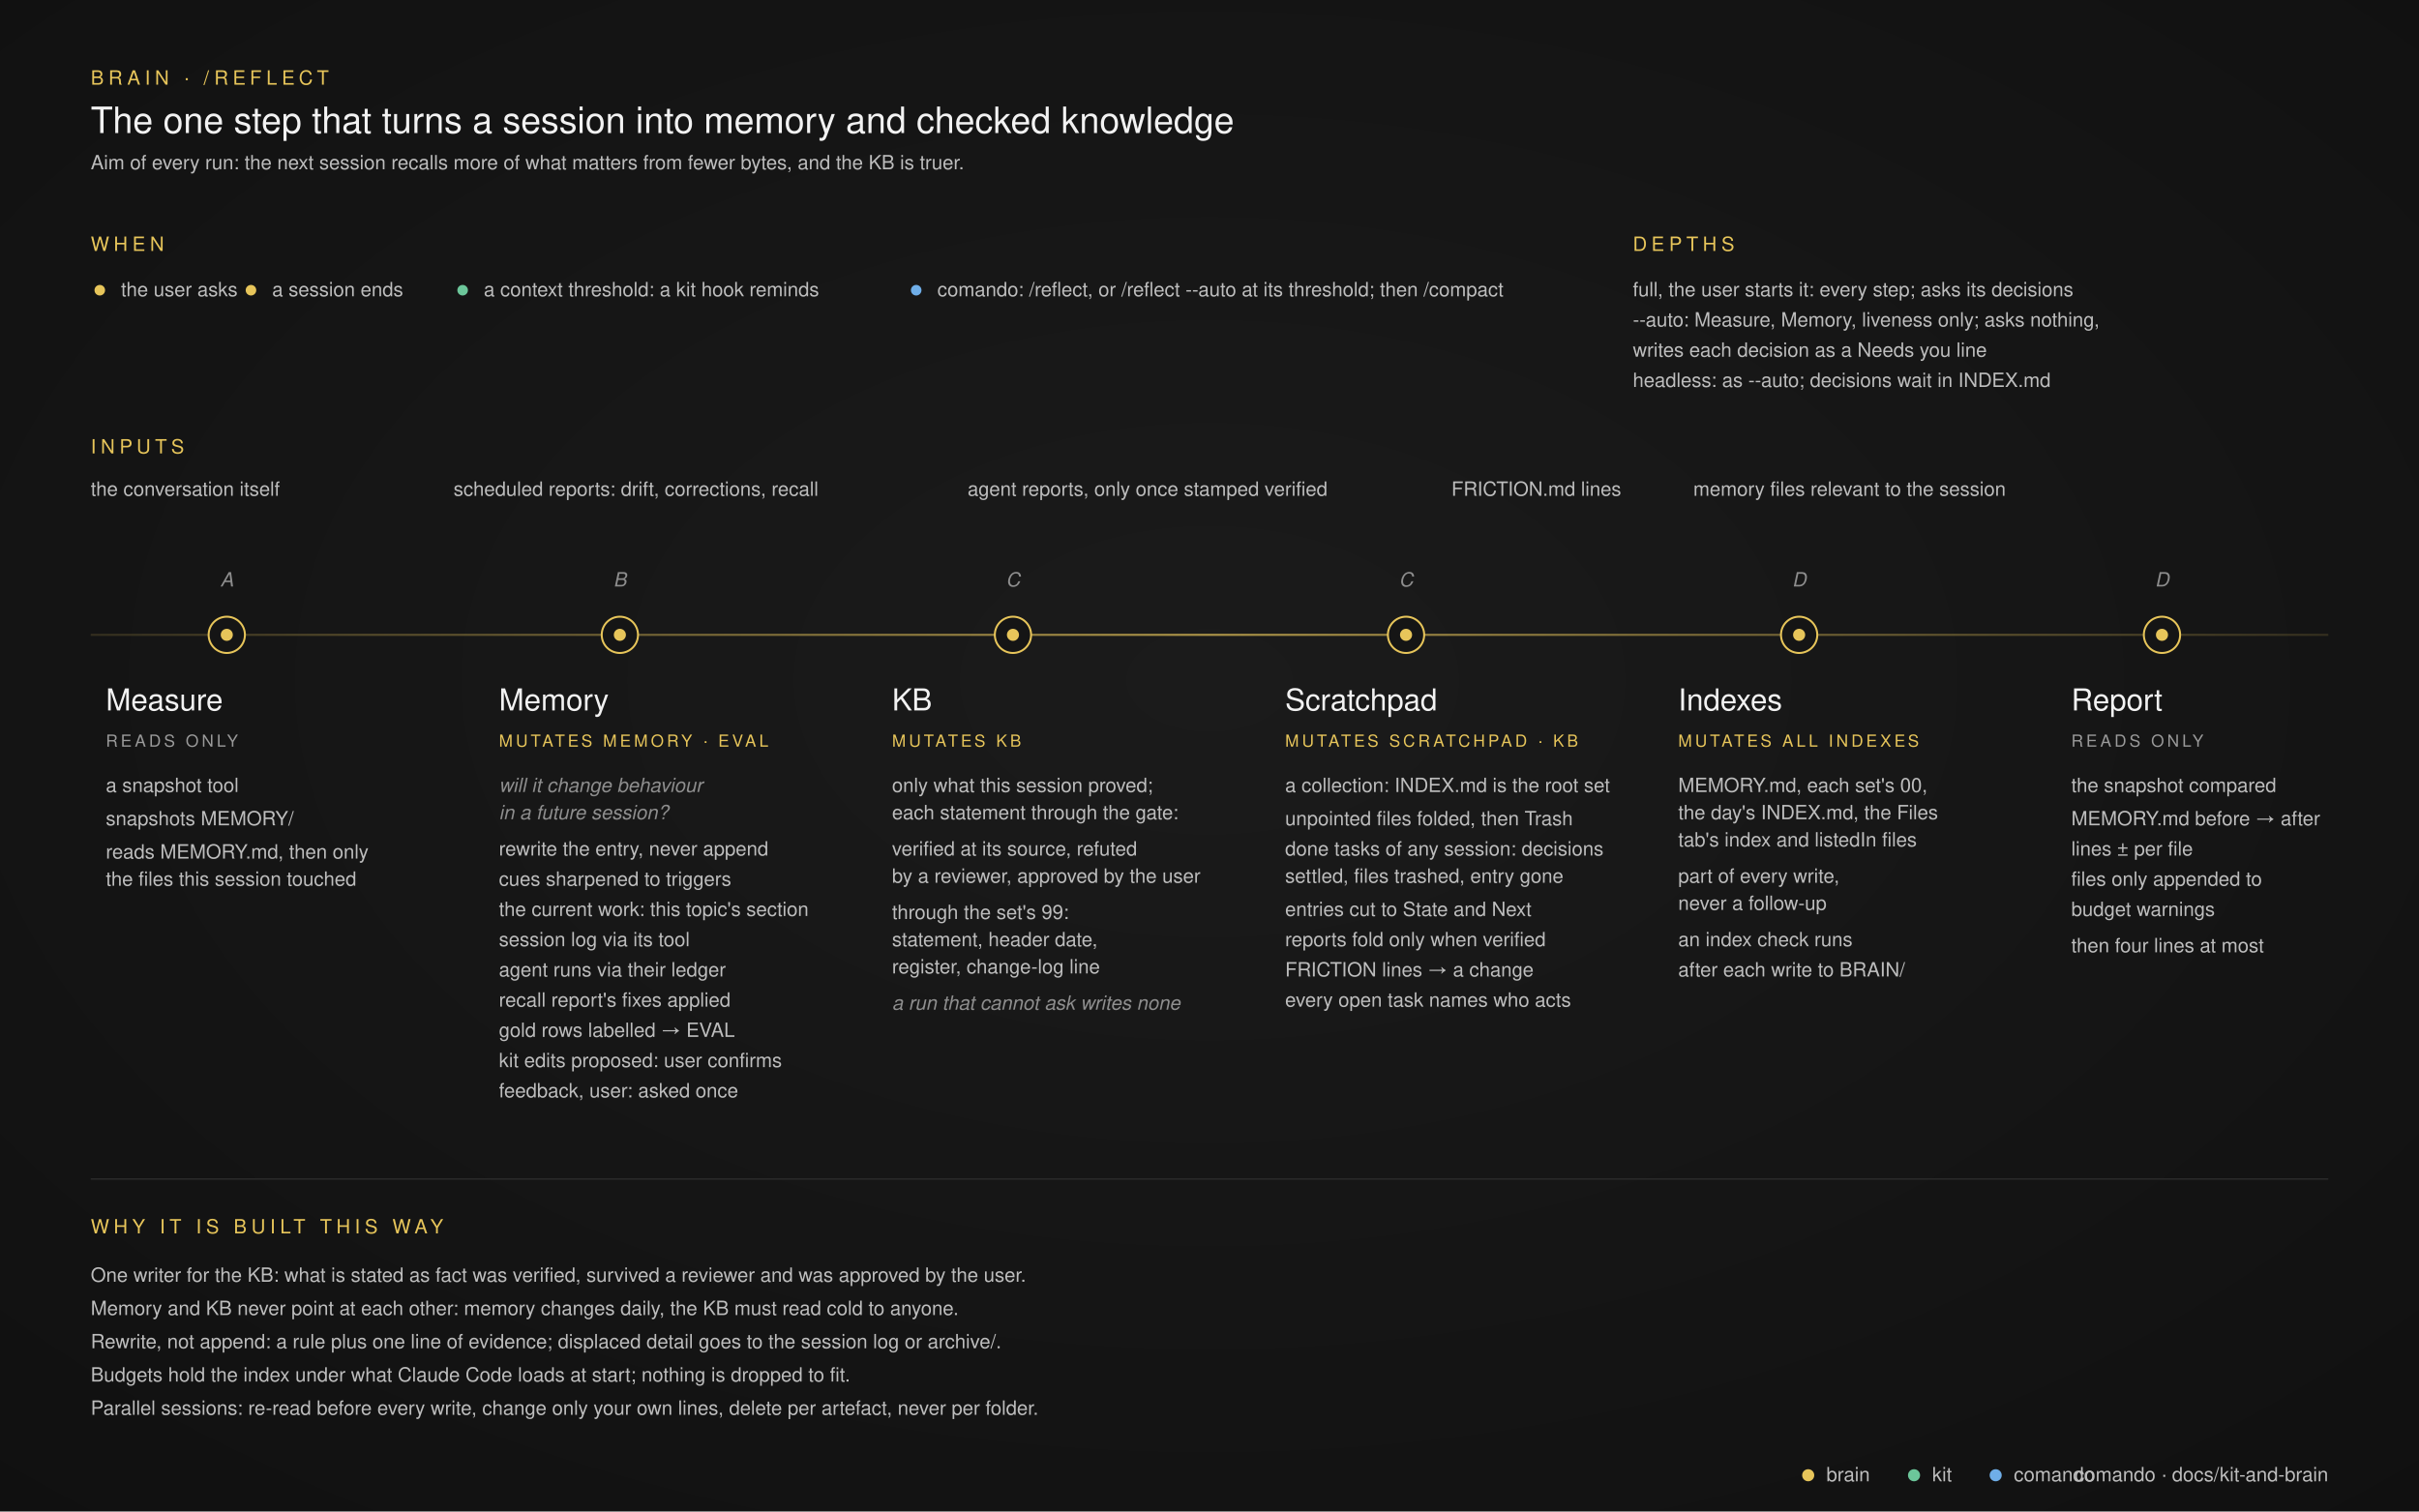
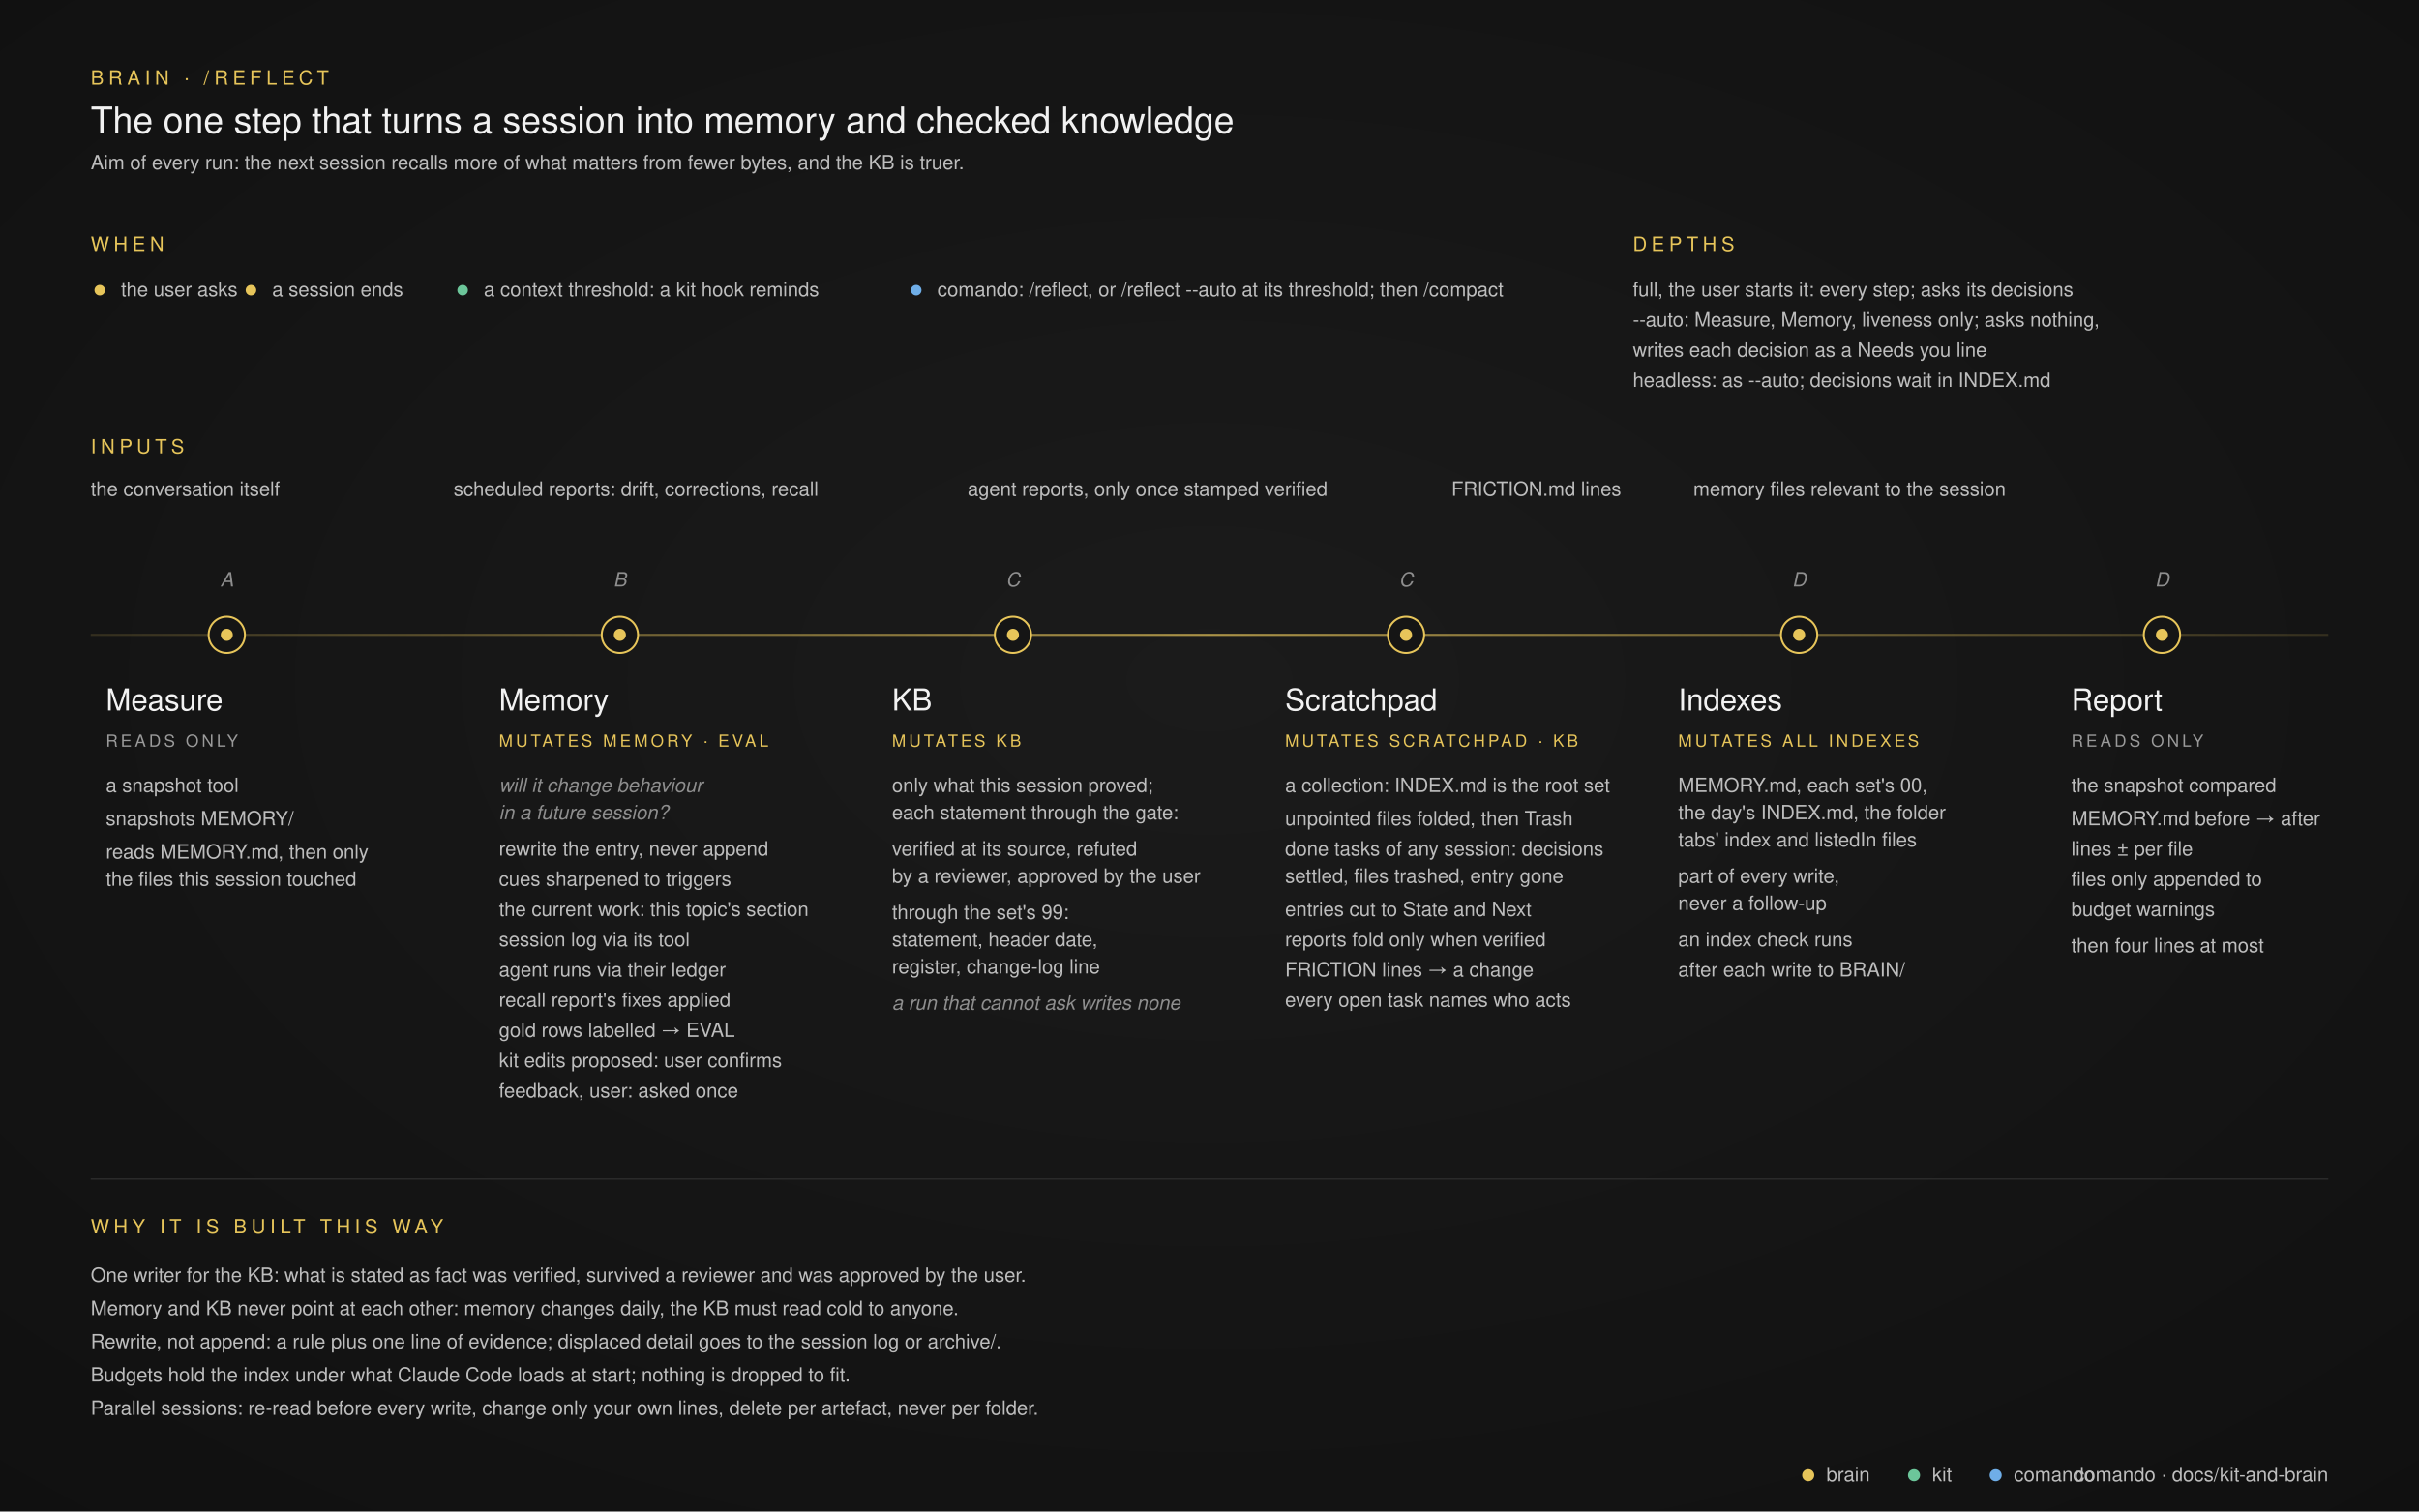
<svg xmlns="http://www.w3.org/2000/svg" width="1600" height="1000" viewBox="0 0 1600 1000" font-family="Helvetica Neue, Helvetica, Arial, sans-serif">
  <defs>
    <radialGradient id="bg" cx="50%" cy="45%" r="75%">
      <stop offset="0" stop-color="#1B1B1B" />
      <stop offset="1" stop-color="#101010" />
    </radialGradient>
    <linearGradient id="rail" gradientUnits="userSpaceOnUse" x1="60" y1="420" x2="1540" y2="420">
      <stop offset="0" stop-color="#E7C55A" stop-opacity=".15" />
      <stop offset=".5" stop-color="#E7C55A" stop-opacity=".7" />
      <stop offset="1" stop-color="#E7C55A" stop-opacity=".15" />
    </linearGradient>
    <style>
      .cap{font-size:13px;font-weight:500;letter-spacing:3px}
      .h{font-size:24px;font-weight:300;fill:#F2F2F2}
      .step{font-size:20px;font-weight:300;fill:#F2F2F2}
      .s{font-size:13px;font-weight:300;fill:#BDBDBD}
      .q{font-size:13px;font-weight:300;fill:#8E8E8E;font-style:italic}
      .m{font-family:Menlo, monospace;font-size:12px;fill:#9A9A9A}
      .mut{font-size:11px;font-weight:500;letter-spacing:2px}
    </style>
  </defs>
  <rect width="1600" height="1000" fill="url(#bg)" />
  <text x="60" y="56" class="cap" fill="#E7C55A">BRAIN · /REFLECT</text>
  <text x="60" y="88" class="h">The one step that turns a session into memory and checked knowledge</text>
  <text x="60" y="112" class="s">Aim of every run: the next session recalls more of what matters from fewer bytes, and the KB is truer.</text>
  <text x="60" y="166" class="cap" fill="#E7C55A">WHEN</text>
  <g class="s">
    <circle cx="66" cy="192" r="3.5" fill="#E7C55A" />
    <text x="80" y="196">the user asks</text>
    <circle cx="166" cy="192" r="3.5" fill="#E7C55A" />
    <text x="180" y="196">a session ends</text>
    <circle cx="306" cy="192" r="3.5" fill="#6CC69A" />
    <text x="320" y="196">a context threshold: a kit hook reminds</text>
    <circle cx="606" cy="192" r="3.5" fill="#6FAEE8" />
    <text x="620" y="196">comando: /reflect, or /reflect --auto at its threshold; then /compact</text>
  </g>
  <text x="1080" y="166" class="cap" fill="#E7C55A">DEPTHS</text>
  <g class="s">
    <text x="1080" y="196">full, the user starts it: every step; asks its decisions</text>
    <text x="1080" y="216">--auto: Measure, Memory, liveness only; asks nothing,</text>
    <text x="1080" y="236">writes each decision as a Needs you line</text>
    <text x="1080" y="256">headless: as --auto; decisions wait in INDEX.md</text>
  </g>
  <text x="60" y="300" class="cap" fill="#E7C55A">INPUTS</text>
  <g class="s">
    <text x="60" y="328">the conversation itself</text>
    <text x="300" y="328">scheduled reports: drift, corrections, recall</text>
    <text x="640" y="328">agent reports, only once stamped verified</text>
    <text x="960" y="328">FRICTION.md lines</text>
    <text x="1120" y="328">memory files relevant to the session</text>
  </g>
  <line x1="60" y1="420" x2="1540" y2="420" stroke="url(#rail)" stroke-width="1.4" />
  <g>
    <circle cx="150" cy="420" r="12" fill="#151515" stroke="#E7C55A" stroke-width="1.3" />
    <circle cx="150" cy="420" r="4" fill="#E7C55A" />
    <circle cx="410" cy="420" r="12" fill="#151515" stroke="#E7C55A" stroke-width="1.3" />
    <circle cx="410" cy="420" r="4" fill="#E7C55A" />
    <circle cx="670" cy="420" r="12" fill="#151515" stroke="#E7C55A" stroke-width="1.3" />
    <circle cx="670" cy="420" r="4" fill="#E7C55A" />
    <circle cx="930" cy="420" r="12" fill="#151515" stroke="#E7C55A" stroke-width="1.3" />
    <circle cx="930" cy="420" r="4" fill="#E7C55A" />
    <circle cx="1190" cy="420" r="12" fill="#151515" stroke="#E7C55A" stroke-width="1.3" />
    <circle cx="1190" cy="420" r="4" fill="#E7C55A" />
    <circle cx="1430" cy="420" r="12" fill="#151515" stroke="#E7C55A" stroke-width="1.3" />
    <circle cx="1430" cy="420" r="4" fill="#E7C55A" />
  </g>
  <g text-anchor="middle">
    <text x="150" y="388" class="q">A</text>
    <text x="410" y="388" class="q">B</text>
    <text x="670" y="388" class="q">C</text>
    <text x="930" y="388" class="q">C</text>
    <text x="1190" y="388" class="q">D</text>
    <text x="1430" y="388" class="q">D</text>
  </g>
  <g>
    <text x="70" y="470" class="step">Measure</text>
    <text x="70" y="494" class="mut" fill="#9A9A9A">READS ONLY</text>
    <text x="70" y="524" class="s">a snapshot tool</text>
    <text x="70" y="546" class="s">snapshots MEMORY/</text>
    <text x="70" y="568" class="s">reads MEMORY.md, then only</text>
    <text x="70" y="586" class="s">the files this session touched</text>
    <text x="330" y="470" class="step">Memory</text>
    <text x="330" y="494" class="mut" fill="#E7C55A">MUTATES MEMORY · EVAL</text>
    <text x="330" y="524" class="q">will it change behaviour</text>
    <text x="330" y="542" class="q">in a future session?</text>
    <text x="330" y="566" class="s">rewrite the entry, never append</text>
    <text x="330" y="586" class="s">cues sharpened to triggers</text>
    <text x="330" y="606" class="s">the current work: this topic's section</text>
    <text x="330" y="626" class="s">session log via its tool</text>
    <text x="330" y="646" class="s">agent runs via their ledger</text>
    <text x="330" y="666" class="s">recall report's fixes applied</text>
    <text x="330" y="686" class="s">gold rows labelled → EVAL</text>
    <text x="330" y="706" class="s">kit edits proposed: user confirms</text>
    <text x="330" y="726" class="s">feedback, user: asked once</text>
    <text x="590" y="470" class="step">KB</text>
    <text x="590" y="494" class="mut" fill="#E7C55A">MUTATES KB</text>
    <text x="590" y="524" class="s">only what this session proved;</text>
    <text x="590" y="542" class="s">each statement through the gate:</text>
    <text x="590" y="566" class="s">verified at its source, refuted</text>
    <text x="590" y="584" class="s">by a reviewer, approved by the user</text>
    <text x="590" y="608" class="s">through the set's 99:</text>
    <text x="590" y="626" class="s">statement, header date,</text>
    <text x="590" y="644" class="s">register, change-log line</text>
    <text x="590" y="668" class="q">a run that cannot ask writes none</text>
    <text x="850" y="470" class="step">Scratchpad</text>
    <text x="850" y="494" class="mut" fill="#E7C55A">MUTATES SCRATCHPAD · KB</text>
    <text x="850" y="524" class="s">a collection: INDEX.md is the root set</text>
    <text x="850" y="546" class="s">unpointed files folded, then Trash</text>
    <text x="850" y="566" class="s">done tasks of any session: decisions</text>
    <text x="850" y="584" class="s">settled, files trashed, entry gone</text>
    <text x="850" y="606" class="s">entries cut to State and Next</text>
    <text x="850" y="626" class="s">reports fold only when verified</text>
    <text x="850" y="646" class="s">FRICTION lines → a change</text>
    <text x="850" y="666" class="s">every open task names who acts</text>
    <text x="1110" y="470" class="step">Indexes</text>
    <text x="1110" y="494" class="mut" fill="#E7C55A">MUTATES ALL INDEXES</text>
    <text x="1110" y="524" class="s">MEMORY.md, each set's 00,</text>
-     <text x="1110" y="542" class="s">the day's INDEX.md, the Files</text>
-     <text x="1110" y="560" class="s">tab's index and listedIn files</text>
+     <text x="1110" y="542" class="s">the day's INDEX.md, the folder</text>
+     <text x="1110" y="560" class="s">tabs' index and listedIn files</text>
    <text x="1110" y="584" class="s">part of every write,</text>
    <text x="1110" y="602" class="s">never a follow-up</text>
    <text x="1110" y="626" class="s">an index check runs</text>
    <text x="1110" y="646" class="s">after each write to BRAIN/</text>
    <text x="1370" y="470" class="step">Report</text>
    <text x="1370" y="494" class="mut" fill="#9A9A9A">READS ONLY</text>
    <text x="1370" y="524" class="s">the snapshot compared</text>
    <text x="1370" y="546" class="s">MEMORY.md before → after</text>
    <text x="1370" y="566" class="s">lines ± per file</text>
    <text x="1370" y="586" class="s">files only appended to</text>
    <text x="1370" y="606" class="s">budget warnings</text>
    <text x="1370" y="630" class="s">then four lines at most</text>
  </g>
  <line x1="60" y1="780" x2="1540" y2="780" stroke="#2A2A2A" />
  <text x="60" y="816" class="cap" fill="#E7C55A">WHY IT IS BUILT THIS WAY</text>
  <g class="s">
    <text x="60" y="848">One writer for the KB: what is stated as fact was verified, survived a reviewer and was approved by the user.</text>
    <text x="60" y="870">Memory and KB never point at each other: memory changes daily, the KB must read cold to anyone.</text>
    <text x="60" y="892">Rewrite, not append: a rule plus one line of evidence; displaced detail goes to the session log or archive/.</text>
    <text x="60" y="914">Budgets hold the index under what Claude Code loads at start; nothing is dropped to fit.</text>
    <text x="60" y="936">Parallel sessions: re-read before every write, change only your own lines, delete per artefact, never per folder.</text>
  </g>
  <g class="s">
    <circle cx="1196" cy="976" r="4" fill="#E7C55A" />
    <text x="1208" y="980">brain</text>
    <circle cx="1266" cy="976" r="4" fill="#6CC69A" />
    <text x="1278" y="980">kit</text>
    <circle cx="1320" cy="976" r="4" fill="#6FAEE8" />
    <text x="1332" y="980">comando</text>
    <text x="1540" y="980" text-anchor="end">comando · docs/kit-and-brain</text>
  </g>
</svg>
